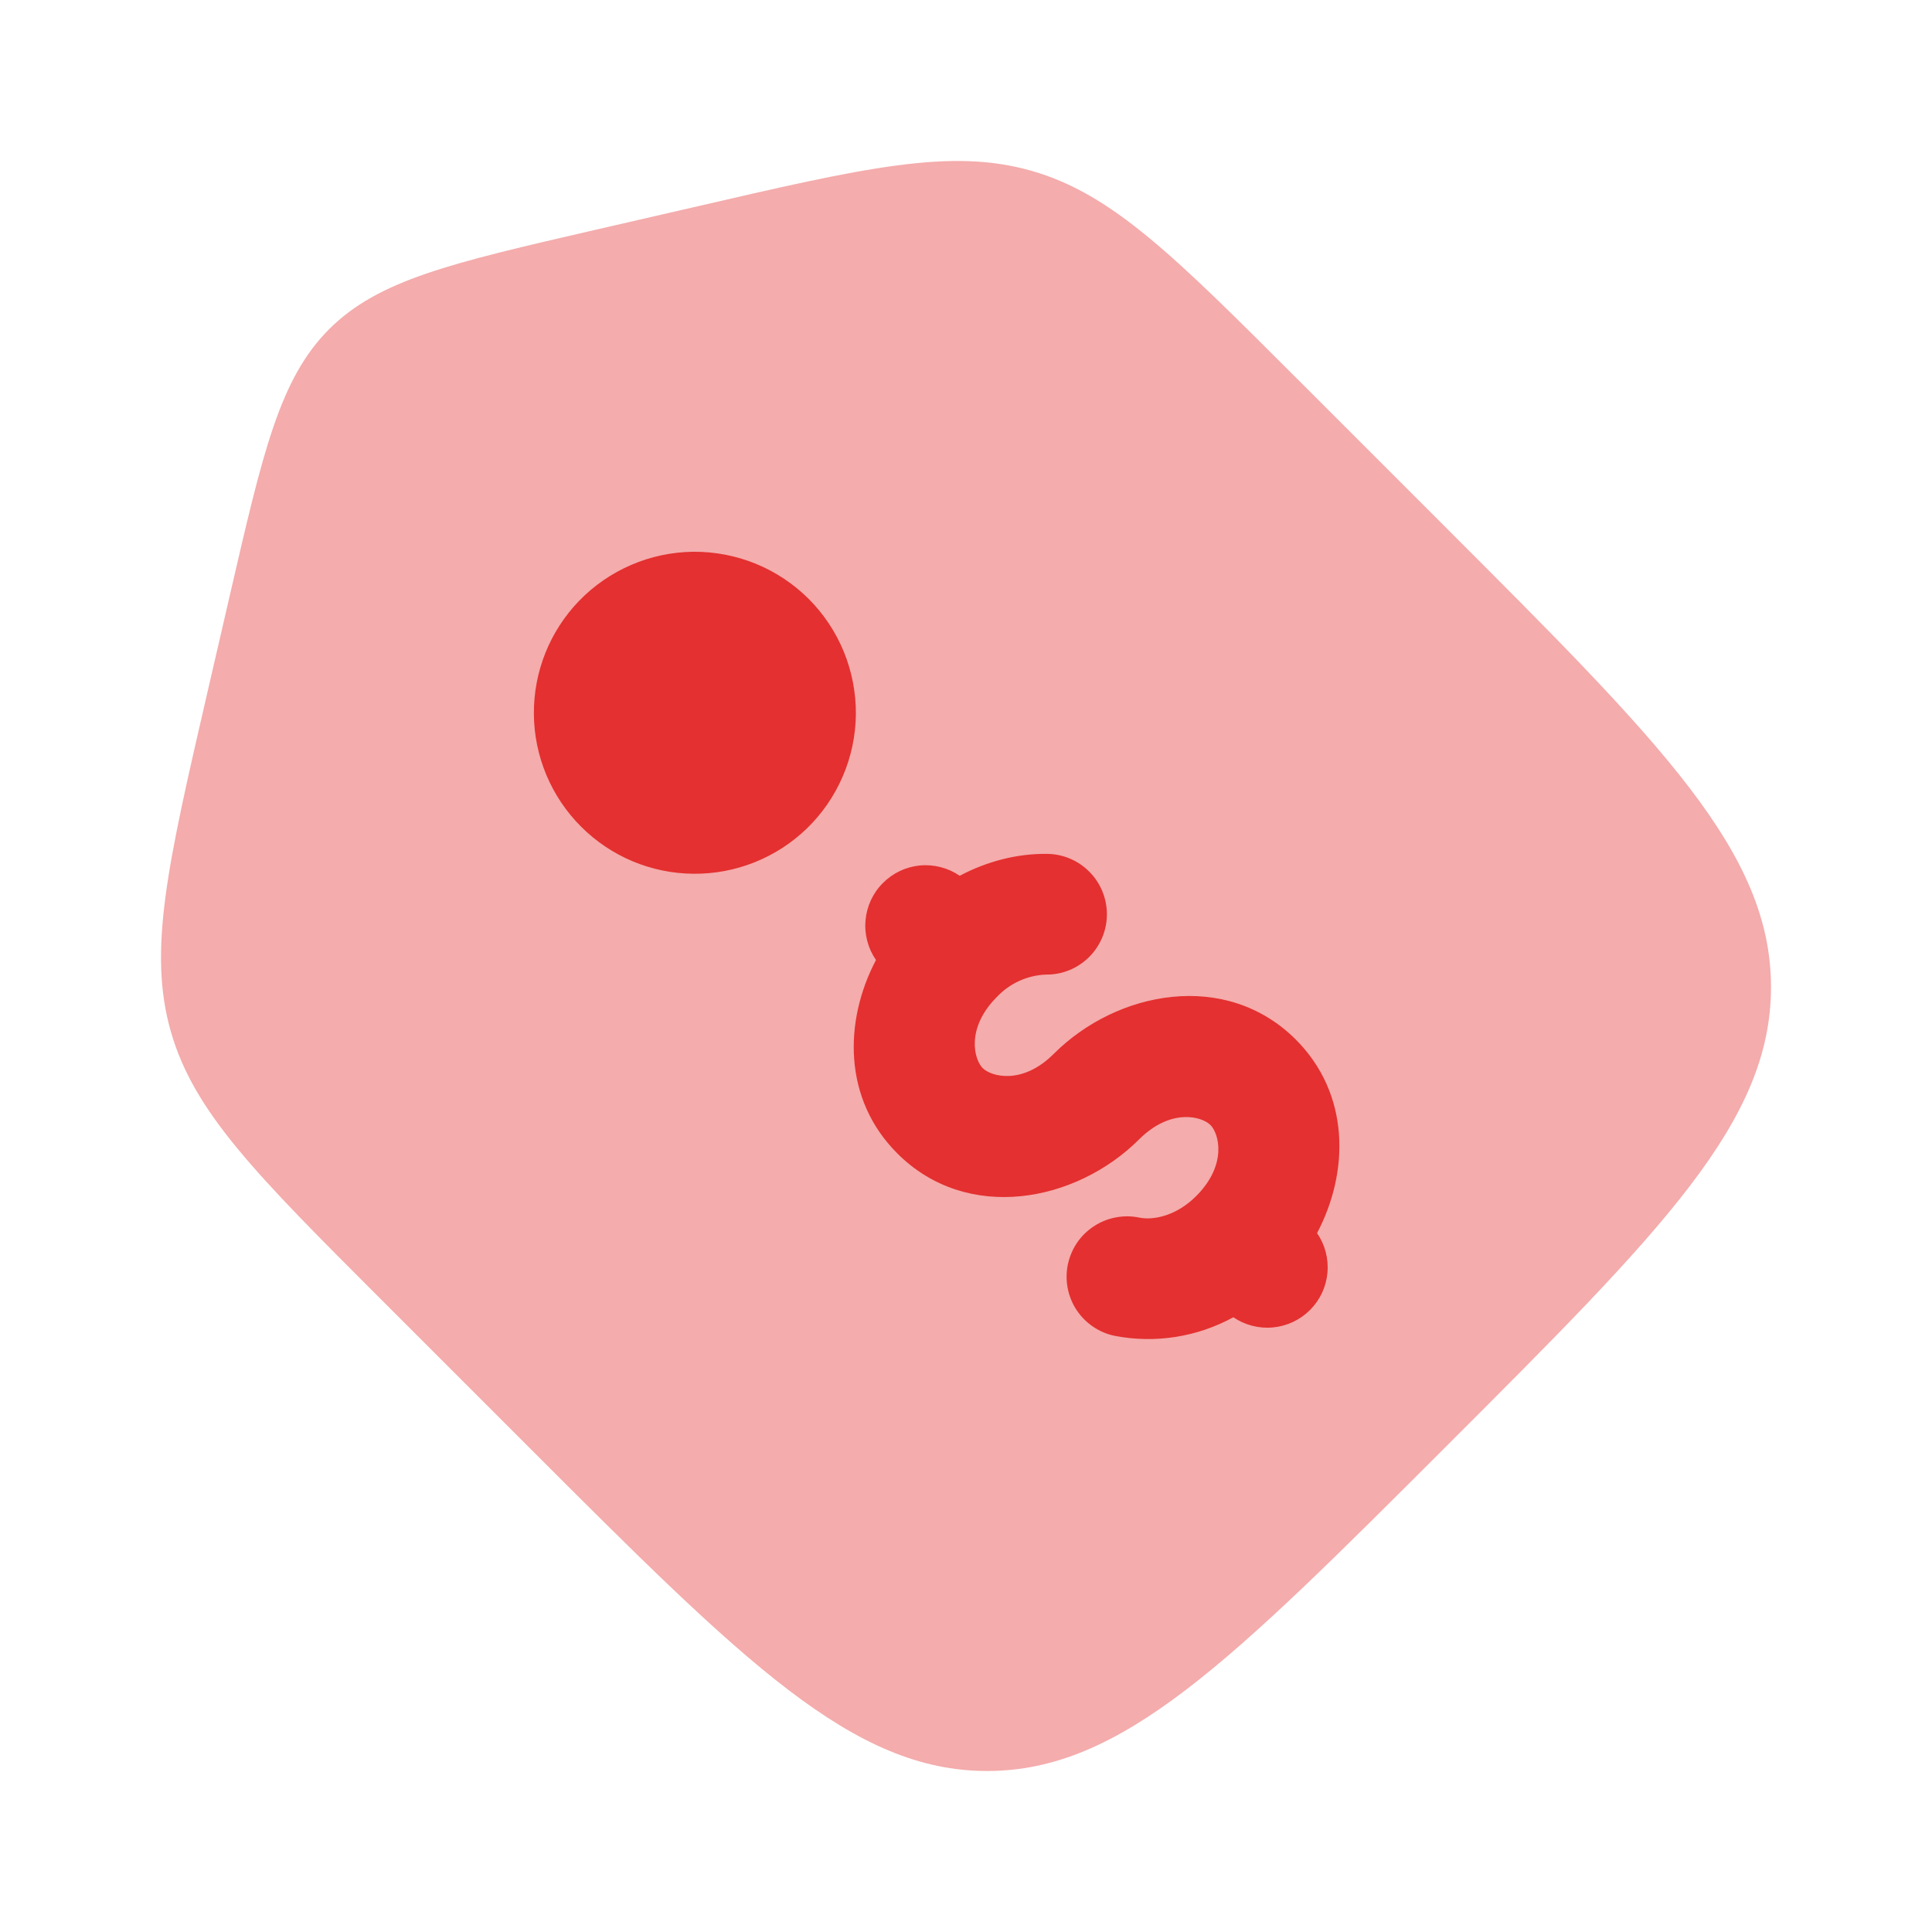
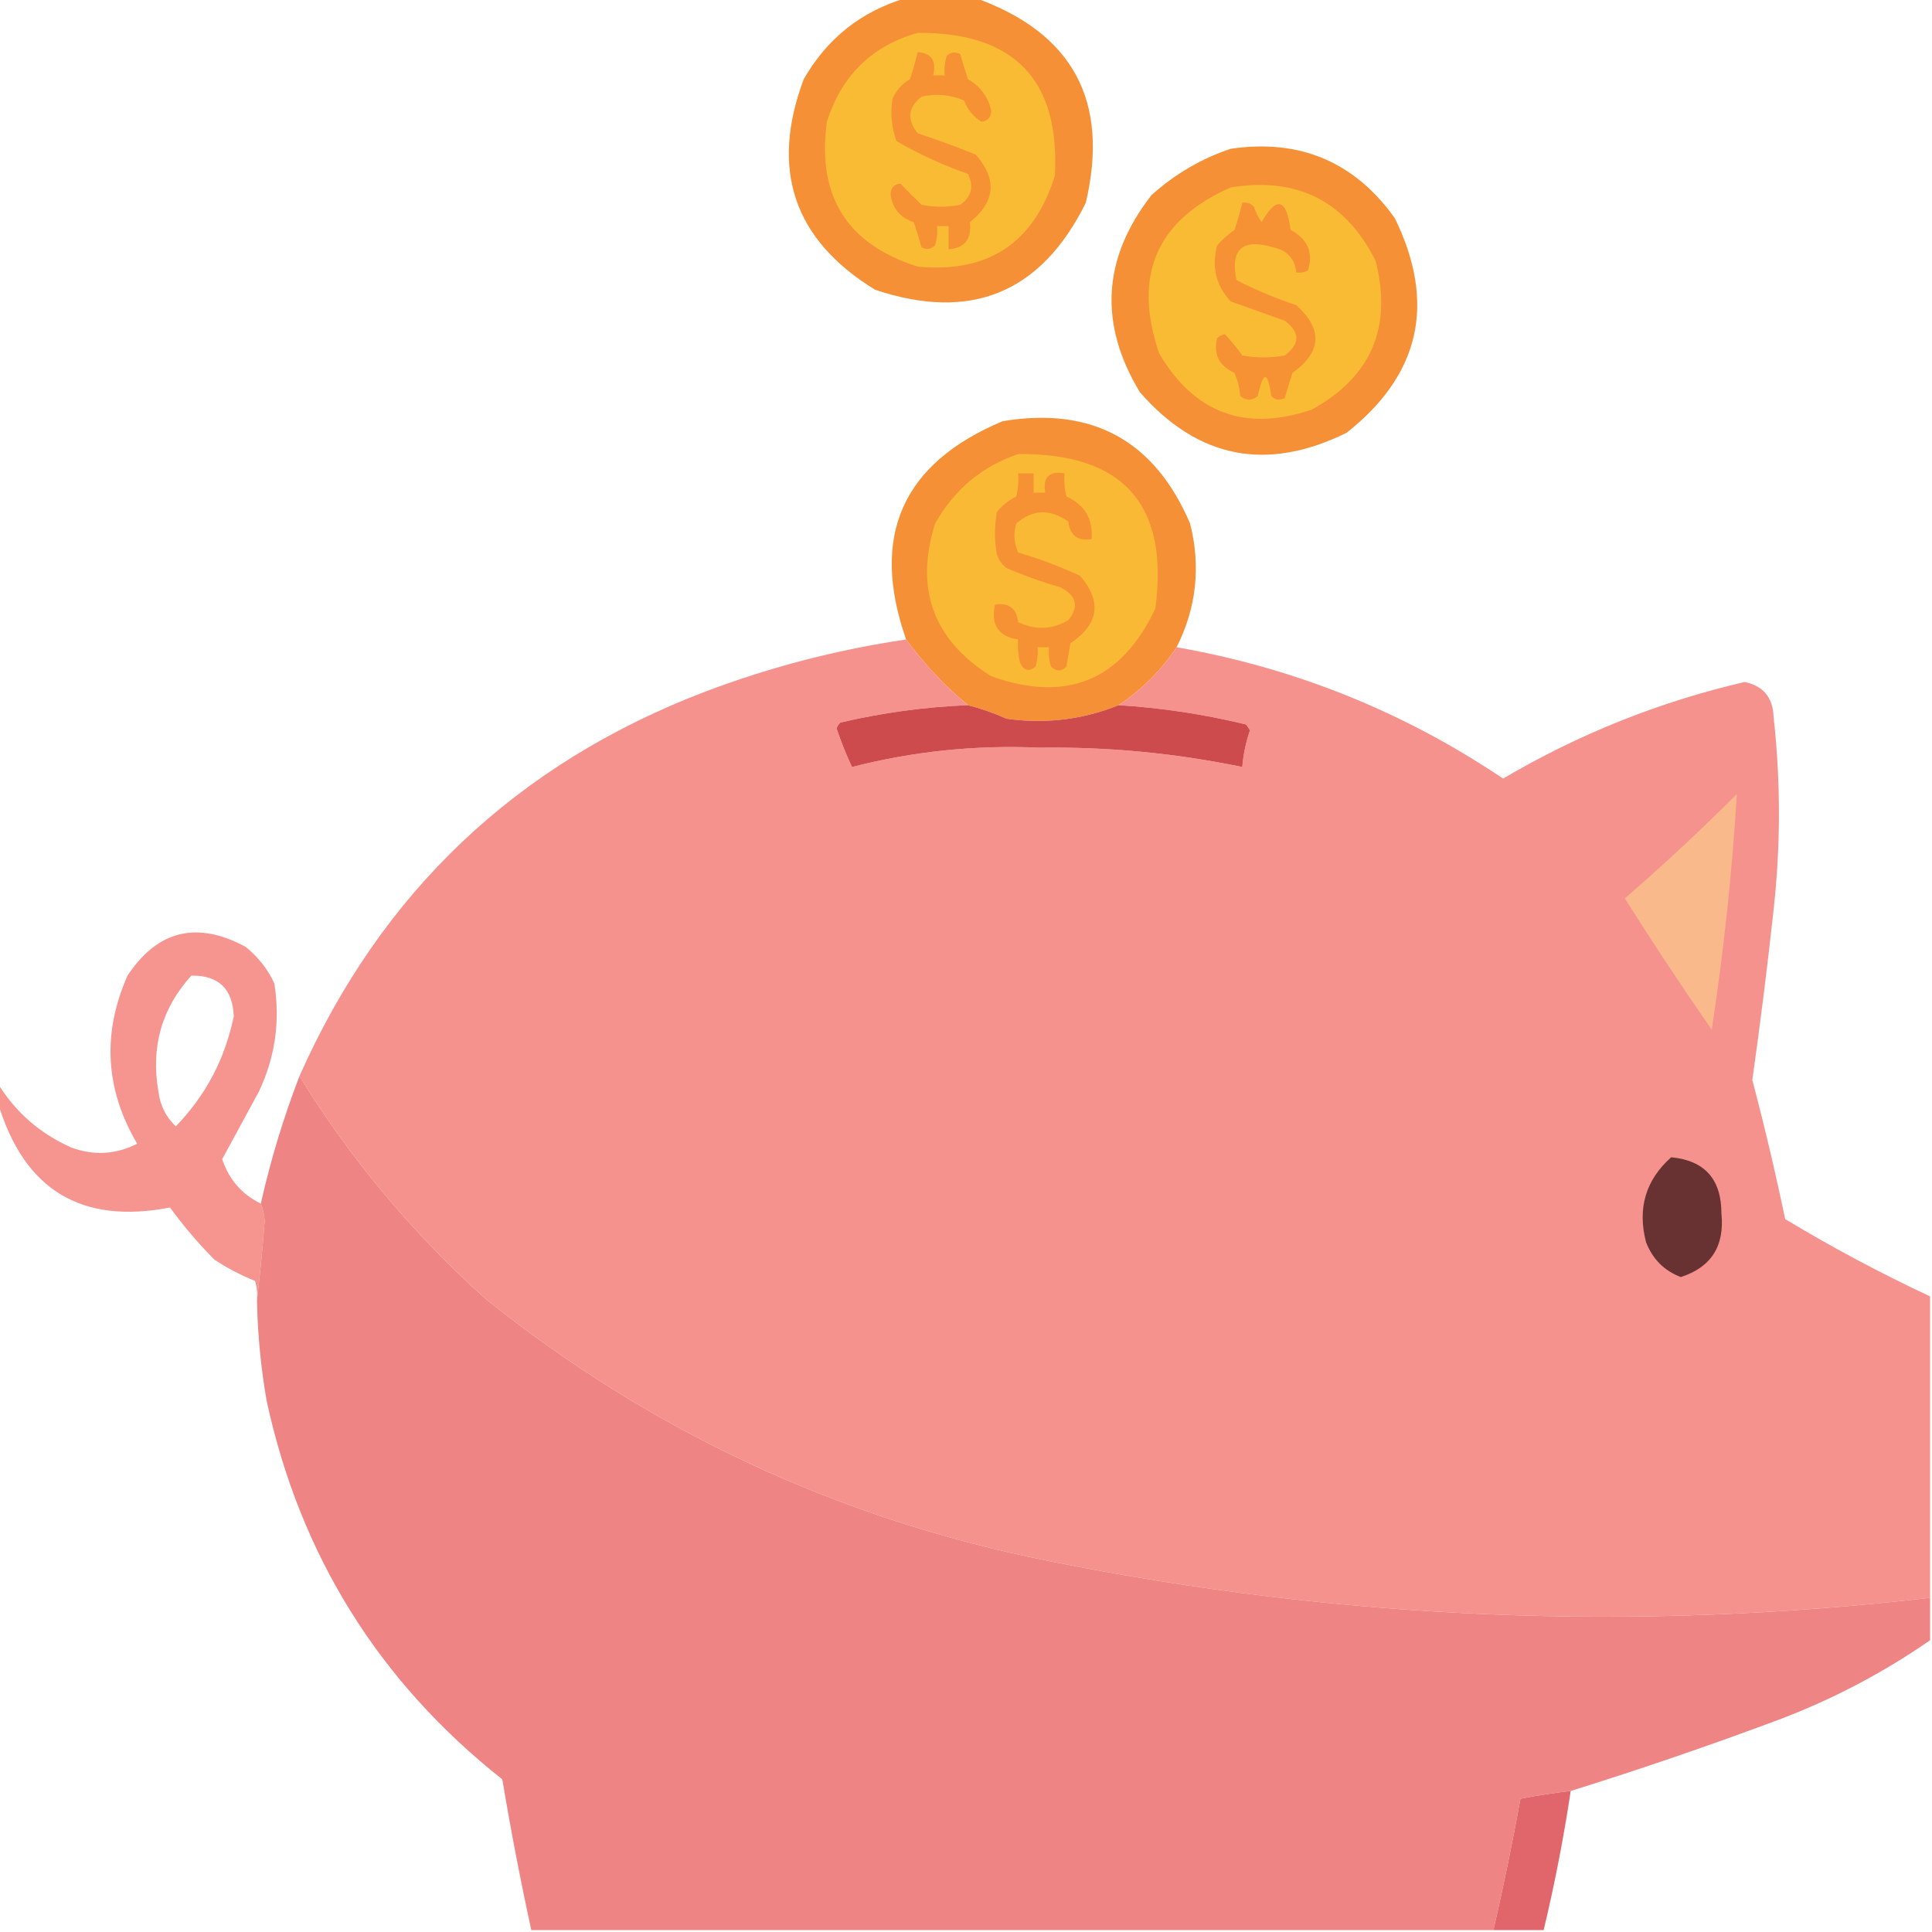
- <svg xmlns="http://www.w3.org/2000/svg" width="27" height="27" viewBox="0 0 27 27" fill="none">
-   <path opacity="0.4" d="M20.212 7.378L18.153 5.319C16.415 3.581 15.547 2.711 14.418 2.388C13.29 2.064 12.092 2.341 9.697 2.895L8.315 3.213C6.299 3.678 5.291 3.911 4.6 4.6C3.911 5.291 3.678 6.299 3.213 8.315L2.894 9.696C2.341 12.093 2.065 13.29 2.388 14.418C2.712 15.546 3.581 16.415 5.319 18.153L7.378 20.212C10.404 23.239 11.916 24.75 13.795 24.75C15.675 24.75 17.187 23.237 20.212 20.212C23.239 17.187 24.75 15.675 24.75 13.795C24.75 11.916 23.237 10.403 20.212 7.378Z" fill="#E43030" />
-   <path d="M12.54 16.119C11.783 15.363 11.79 14.276 12.242 13.416C12.13 13.254 12.078 13.057 12.096 12.861C12.113 12.665 12.199 12.48 12.338 12.341C12.477 12.201 12.66 12.114 12.857 12.095C13.053 12.077 13.25 12.128 13.412 12.239C13.795 12.037 14.214 11.928 14.633 11.933C14.857 11.935 15.071 12.026 15.227 12.186C15.384 12.345 15.471 12.561 15.469 12.785C15.467 13.008 15.376 13.222 15.216 13.379C15.056 13.536 14.841 13.623 14.617 13.62C14.357 13.63 14.111 13.742 13.932 13.932C13.497 14.367 13.611 14.804 13.733 14.927C13.857 15.049 14.292 15.163 14.727 14.727C15.61 13.845 17.133 13.553 18.109 14.528C18.866 15.286 18.86 16.372 18.406 17.233C18.518 17.395 18.569 17.591 18.551 17.787C18.534 17.983 18.448 18.167 18.309 18.306C18.17 18.446 17.987 18.532 17.791 18.551C17.595 18.57 17.399 18.519 17.236 18.409C16.731 18.685 16.146 18.778 15.58 18.669C15.472 18.647 15.369 18.604 15.277 18.541C15.185 18.479 15.106 18.4 15.045 18.307C14.984 18.215 14.942 18.111 14.921 18.002C14.9 17.893 14.901 17.781 14.923 17.673C14.946 17.564 14.989 17.461 15.051 17.369C15.113 17.277 15.193 17.199 15.286 17.138C15.378 17.077 15.482 17.035 15.591 17.014C15.7 16.993 15.812 16.993 15.92 17.016C16.119 17.057 16.441 16.992 16.716 16.716C17.153 16.28 17.038 15.845 16.916 15.722C16.793 15.599 16.358 15.486 15.921 15.921C15.039 16.803 13.516 17.096 12.54 16.119ZM11.274 11.58C11.489 11.372 11.66 11.124 11.778 10.849C11.896 10.575 11.958 10.28 11.961 9.981C11.963 9.682 11.906 9.386 11.793 9.109C11.68 8.833 11.513 8.582 11.302 8.37C11.09 8.159 10.839 7.992 10.563 7.879C10.286 7.766 9.99 7.709 9.691 7.711C9.392 7.714 9.097 7.776 8.823 7.894C8.548 8.012 8.3 8.183 8.092 8.398C7.682 8.823 7.456 9.391 7.461 9.981C7.466 10.571 7.703 11.135 8.12 11.552C8.537 11.97 9.101 12.206 9.691 12.211C10.281 12.216 10.849 11.99 11.274 11.58Z" fill="#E43030" />
+ <svg xmlns="http://www.w3.org/2000/svg" version="1.1" width="500px" height="500px" style="shape-rendering:geometricPrecision; text-rendering:geometricPrecision; image-rendering:optimizeQuality; fill-rule:evenodd; clip-rule:evenodd">
+   <g>
+     <path style="opacity:0.988" fill="#f58f34" d="M 234.5,-0.5 C 240.5,-0.5 246.5,-0.5 252.5,-0.5C 277.693,8.545 287.193,26.212 281,52.5C 269.457,75.797 251.291,83.297 226.5,75C 205.414,62.078 199.247,43.911 208,20.5C 214.092,9.894 222.926,2.894 234.5,-0.5 Z" />
+   </g>
+   <g>
+     <path style="opacity:1" fill="#f9ba34" d="M 237.5,8.5 C 262.523,8.354 274.357,20.688 273,45.5C 267.577,62.91 255.744,70.743 237.5,69C 219.183,63.22 211.35,50.72 214,31.5C 217.779,19.553 225.612,11.886 237.5,8.5 Z" />
+   </g>
+   <g>
+     <path style="opacity:1" fill="#f69134" d="M 237.5,13.5 C 241.068,13.759 242.401,15.759 241.5,19.5C 242.5,19.5 243.5,19.5 244.5,19.5C 244.34,17.801 244.506,16.134 245,14.5C 246.049,13.483 247.216,13.316 248.5,14C 249.113,16.147 249.779,18.314 250.5,20.5C 253.656,22.32 255.656,24.987 256.5,28.5C 256.566,30.266 255.732,31.266 254,31.5C 251.929,30.225 250.429,28.391 249.5,26C 245.961,24.496 242.295,24.163 238.5,25C 234.977,27.794 234.644,30.96 237.5,34.5C 242.568,36.182 247.568,38.016 252.5,40C 258.113,46.374 257.613,52.207 251,57.5C 251.497,61.894 249.664,64.228 245.5,64.5C 245.5,62.5 245.5,60.5 245.5,58.5C 244.5,58.5 243.5,58.5 242.5,58.5C 242.66,60.199 242.494,61.866 242,63.5C 240.951,64.517 239.784,64.684 238.5,64C 237.887,61.853 237.221,59.686 236.5,57.5C 233.059,56.393 231.059,54.06 230.5,50.5C 230.434,48.734 231.268,47.734 233,47.5C 234.731,49.317 236.565,51.151 238.5,53C 241.833,53.667 245.167,53.667 248.5,53C 251.451,50.916 252.117,48.249 250.5,45C 244.028,42.736 237.861,39.903 232,36.5C 230.723,32.903 230.39,29.236 231,25.5C 231.973,23.36 233.473,21.693 235.5,20.5C 236.275,18.157 236.942,15.823 237.5,13.5 Z" />
+   </g>
+   <g>
+     <path style="opacity:0.991" fill="#f58f34" d="M 318.5,38.5 C 336.435,35.891 350.601,41.891 361,56.5C 371.712,78.477 367.545,96.977 348.5,112C 327.85,122.191 310.017,118.691 295,101.5C 284.305,83.808 285.305,66.808 298,50.5C 304.058,45.059 310.891,41.059 318.5,38.5 Z" />
+   </g>
+   <g>
+     <path style="opacity:1" fill="#f9ba34" d="M 318.5,48.5 C 335.748,45.707 348.248,52.04 356,67.5C 360.383,84.71 354.883,97.543 339.5,106C 322.345,111.839 309.178,107.005 300,91.5C 293.092,71.332 299.259,56.999 318.5,48.5 Z" />
+   </g>
+   <g>
+     <path style="opacity:1" fill="#f69134" d="M 321.5,52.5 C 322.675,52.281 323.675,52.614 324.5,53.5C 324.977,54.931 325.643,56.264 326.5,57.5C 330.409,50.677 332.909,51.344 334,59.5C 338.427,61.878 339.927,65.378 338.5,70C 337.552,70.483 336.552,70.65 335.5,70.5C 335.099,66.93 333.099,64.764 329.5,64C 321.512,61.659 318.345,64.493 320,72.5C 324.967,75.04 330.133,77.206 335.5,79C 342.377,85.239 342.044,91.072 334.5,96.5C 333.779,98.686 333.113,100.853 332.5,103C 331.216,103.684 330.049,103.517 329,102.5C 328.099,95.936 326.932,95.936 325.5,102.5C 323.994,103.747 322.494,103.747 321,102.5C 320.808,100.423 320.308,98.423 319.5,96.5C 315.482,94.674 313.982,91.674 315,87.5C 315.561,86.978 316.228,86.645 317,86.5C 318.611,88.21 320.111,90.043 321.5,92C 325.167,92.667 328.833,92.667 332.5,92C 336.5,89 336.5,86 332.5,83C 327.833,81.333 323.167,79.667 318.5,78C 314.695,73.909 313.528,69.076 315,63.5C 316.351,61.981 317.851,60.648 319.5,59.5C 320.275,57.157 320.942,54.823 321.5,52.5 Z" />
+   </g>
+   <g>
+     <path style="opacity:0.987" fill="#f58f34" d="M 304.5,167.5 C 300.5,173.5 295.5,178.5 289.5,182.5C 280.198,186.242 270.531,187.409 260.5,186C 257.242,184.533 253.908,183.367 250.5,182.5C 244.462,177.463 239.129,171.797 234.5,165.5C 225.136,138.74 233.469,119.907 259.5,109C 282.654,105.159 298.821,113.992 308,135.5C 310.805,146.661 309.638,157.328 304.5,167.5 Z" />
+   </g>
+   <g>
+     <path style="opacity:1" fill="#f9b934" d="M 263.5,117.5 C 290.776,117.271 302.61,130.604 299,157.5C 290.2,176.145 276.033,181.979 256.5,175C 241.523,165.609 236.69,152.443 242,135.5C 246.948,126.708 254.114,120.708 263.5,117.5 Z" />
+   </g>
+   <g>
+     <path style="opacity:1" fill="#f69134" d="M 263.5,122.5 C 264.833,122.5 266.167,122.5 267.5,122.5C 267.5,124.167 267.5,125.833 267.5,127.5C 268.5,127.5 269.5,127.5 270.5,127.5C 269.833,123.5 271.5,121.833 275.5,122.5C 275.338,124.527 275.505,126.527 276,128.5C 280.74,130.647 282.907,134.314 282.5,139.5C 278.926,140.092 276.926,138.592 276.5,135C 271.762,131.633 267.262,131.799 263,135.5C 262.231,138.099 262.398,140.599 263.5,143C 268.977,144.604 274.311,146.604 279.5,149C 285.247,155.692 284.414,161.525 277,166.5C 276.667,168.5 276.333,170.5 276,172.5C 274.667,173.833 273.333,173.833 272,172.5C 271.506,170.866 271.34,169.199 271.5,167.5C 270.5,167.5 269.5,167.5 268.5,167.5C 268.66,169.199 268.494,170.866 268,172.5C 266.286,173.925 264.953,173.592 264,171.5C 263.505,169.527 263.338,167.527 263.5,165.5C 258.396,164.709 256.396,161.709 257.5,156.5C 261.074,155.908 263.074,157.408 263.5,161C 267.942,163.149 272.276,162.983 276.5,160.5C 279.283,156.991 278.616,154.157 274.5,152C 269.711,150.637 265.044,148.971 260.5,147C 259.299,146.097 258.465,144.931 258,143.5C 257.333,139.833 257.333,136.167 258,132.5C 259.378,130.787 261.045,129.453 263,128.5C 263.495,126.527 263.662,124.527 263.5,122.5 Z" />
+   </g>
+   <g>
+     <path style="opacity:0.999" fill="#f6928d" d="M 234.5,165.5 C 239.129,171.797 244.462,177.463 250.5,182.5C 239.358,182.948 228.358,184.448 217.5,187C 217.043,187.414 216.709,187.914 216.5,188.5C 217.64,191.923 218.974,195.256 220.5,198.5C 236.389,194.428 252.556,192.761 269,193.5C 286.696,193.243 304.196,194.91 321.5,198.5C 321.768,195.26 322.434,192.094 323.5,189C 323.167,188.5 322.833,188 322.5,187.5C 311.657,184.86 300.657,183.193 289.5,182.5C 295.5,178.5 300.5,173.5 304.5,167.5C 335.126,172.872 363.293,184.205 389,201.5C 408.548,189.977 429.381,181.643 451.5,176.5C 456.318,177.49 458.818,180.49 459,185.5C 460.85,202.151 460.85,218.817 459,235.5C 457.4,250.197 455.567,264.863 453.5,279.5C 456.642,291.404 459.476,303.404 462,315.5C 474.157,322.828 486.657,329.494 499.5,335.5C 499.5,361.5 499.5,387.5 499.5,413.5C 423.043,422.357 347.043,419.19 271.5,404C 217.11,393.132 168.444,370.466 125.5,336C 106.622,318.98 90.622,299.814 77.5,278.5C 98.679,230.823 133.679,197.656 182.5,179C 199.356,172.619 216.689,168.119 234.5,165.5 Z" />
+   </g>
+   <g>
+     <path style="opacity:1" fill="#cd4b4c" d="M 250.5,182.5 C 253.908,183.367 257.242,184.533 260.5,186C 270.531,187.409 280.198,186.242 289.5,182.5C 300.657,183.193 311.657,184.86 322.5,187.5C 322.833,188 323.167,188.5 323.5,189C 322.434,192.094 321.768,195.26 321.5,198.5C 304.196,194.91 286.696,193.243 269,193.5C 252.556,192.761 236.389,194.428 220.5,198.5C 218.974,195.256 217.64,191.923 216.5,188.5C 216.709,187.914 217.043,187.414 217.5,187C 228.358,184.448 239.358,182.948 250.5,182.5 Z" />
+   </g>
+   <g>
+     <path style="opacity:1" fill="#f9b98a" d="M 449.5,205.5 C 448.278,225.703 446.112,246.036 443,266.5C 435.252,255.338 427.752,244.005 420.5,232.5C 430.488,223.845 440.155,214.845 449.5,205.5 Z" />
+   </g>
+   <g>
+     <path style="opacity:0.98" fill="#f6928d" d="M 67.5,311.5 C 68.061,312.908 68.395,314.408 68.5,316C 67.967,322.997 67.3,329.83 66.5,336.5C 66.66,334.801 66.493,333.134 66,331.5C 62.358,330.037 58.858,328.203 55.5,326C 51.311,321.779 47.478,317.279 44,312.5C 21.063,316.945 6.23,307.945 -0.5,285.5C -0.5,283.833 -0.5,282.167 -0.5,280.5C 4.086,287.913 10.419,293.413 18.5,297C 24.31,299.122 29.977,298.789 35.5,296C 27.229,281.937 26.396,267.437 33,252.5C 40.764,240.769 50.93,238.269 63.5,245C 66.762,247.592 69.262,250.759 71,254.5C 72.545,264.274 71.212,273.607 67,282.5C 63.817,288.343 60.65,294.177 57.5,300C 59.251,305.249 62.585,309.082 67.5,311.5 Z M 49.5,252.5 C 56.539,252.371 60.206,255.871 60.5,263C 58.267,273.967 53.267,283.467 45.5,291.5C 42.958,289.083 41.458,286.083 41,282.5C 38.992,270.992 41.825,260.992 49.5,252.5 Z" />
+   </g>
+   <g>
+     <path style="opacity:1" fill="#ef8484" d="M 77.5,278.5 C 90.622,299.814 106.622,318.98 125.5,336C 168.444,370.466 217.11,393.132 271.5,404C 347.043,419.19 423.043,422.357 499.5,413.5C 499.5,417.167 499.5,420.833 499.5,424.5C 487.38,432.895 474.38,439.728 460.5,445C 442.636,451.676 424.636,457.843 406.5,463.5C 402.14,464.007 397.807,464.673 393.5,465.5C 391.422,476.893 389.088,488.226 386.5,499.5C 303.5,499.5 220.5,499.5 137.5,499.5C 134.681,486.572 132.181,473.572 130,460.5C 97.99,435.156 77.657,402.49 69,362.5C 67.507,353.891 66.674,345.225 66.5,336.5C 67.3,329.83 67.967,322.997 68.5,316C 68.395,314.408 68.061,312.908 67.5,311.5C 69.993,300.345 73.327,289.345 77.5,278.5 Z" />
+   </g>
+   <g>
+     <path style="opacity:1" fill="#683233" d="M 432.5,299.5 C 441.156,300.328 445.49,305.161 445.5,314C 446.368,322.458 442.868,327.958 435,330.5C 430.716,328.882 427.716,325.882 426,321.5C 423.718,312.728 425.884,305.394 432.5,299.5 Z" />
+   </g>
+   <g>
+     <path style="opacity:1" fill="#e1666c" d="M 406.5,463.5 C 404.678,475.607 402.345,487.607 399.5,499.5C 395.167,499.5 390.833,499.5 386.5,499.5C 389.088,488.226 391.422,476.893 393.5,465.5C 397.807,464.673 402.14,464.007 406.5,463.5 Z" />
+   </g>
</svg>
